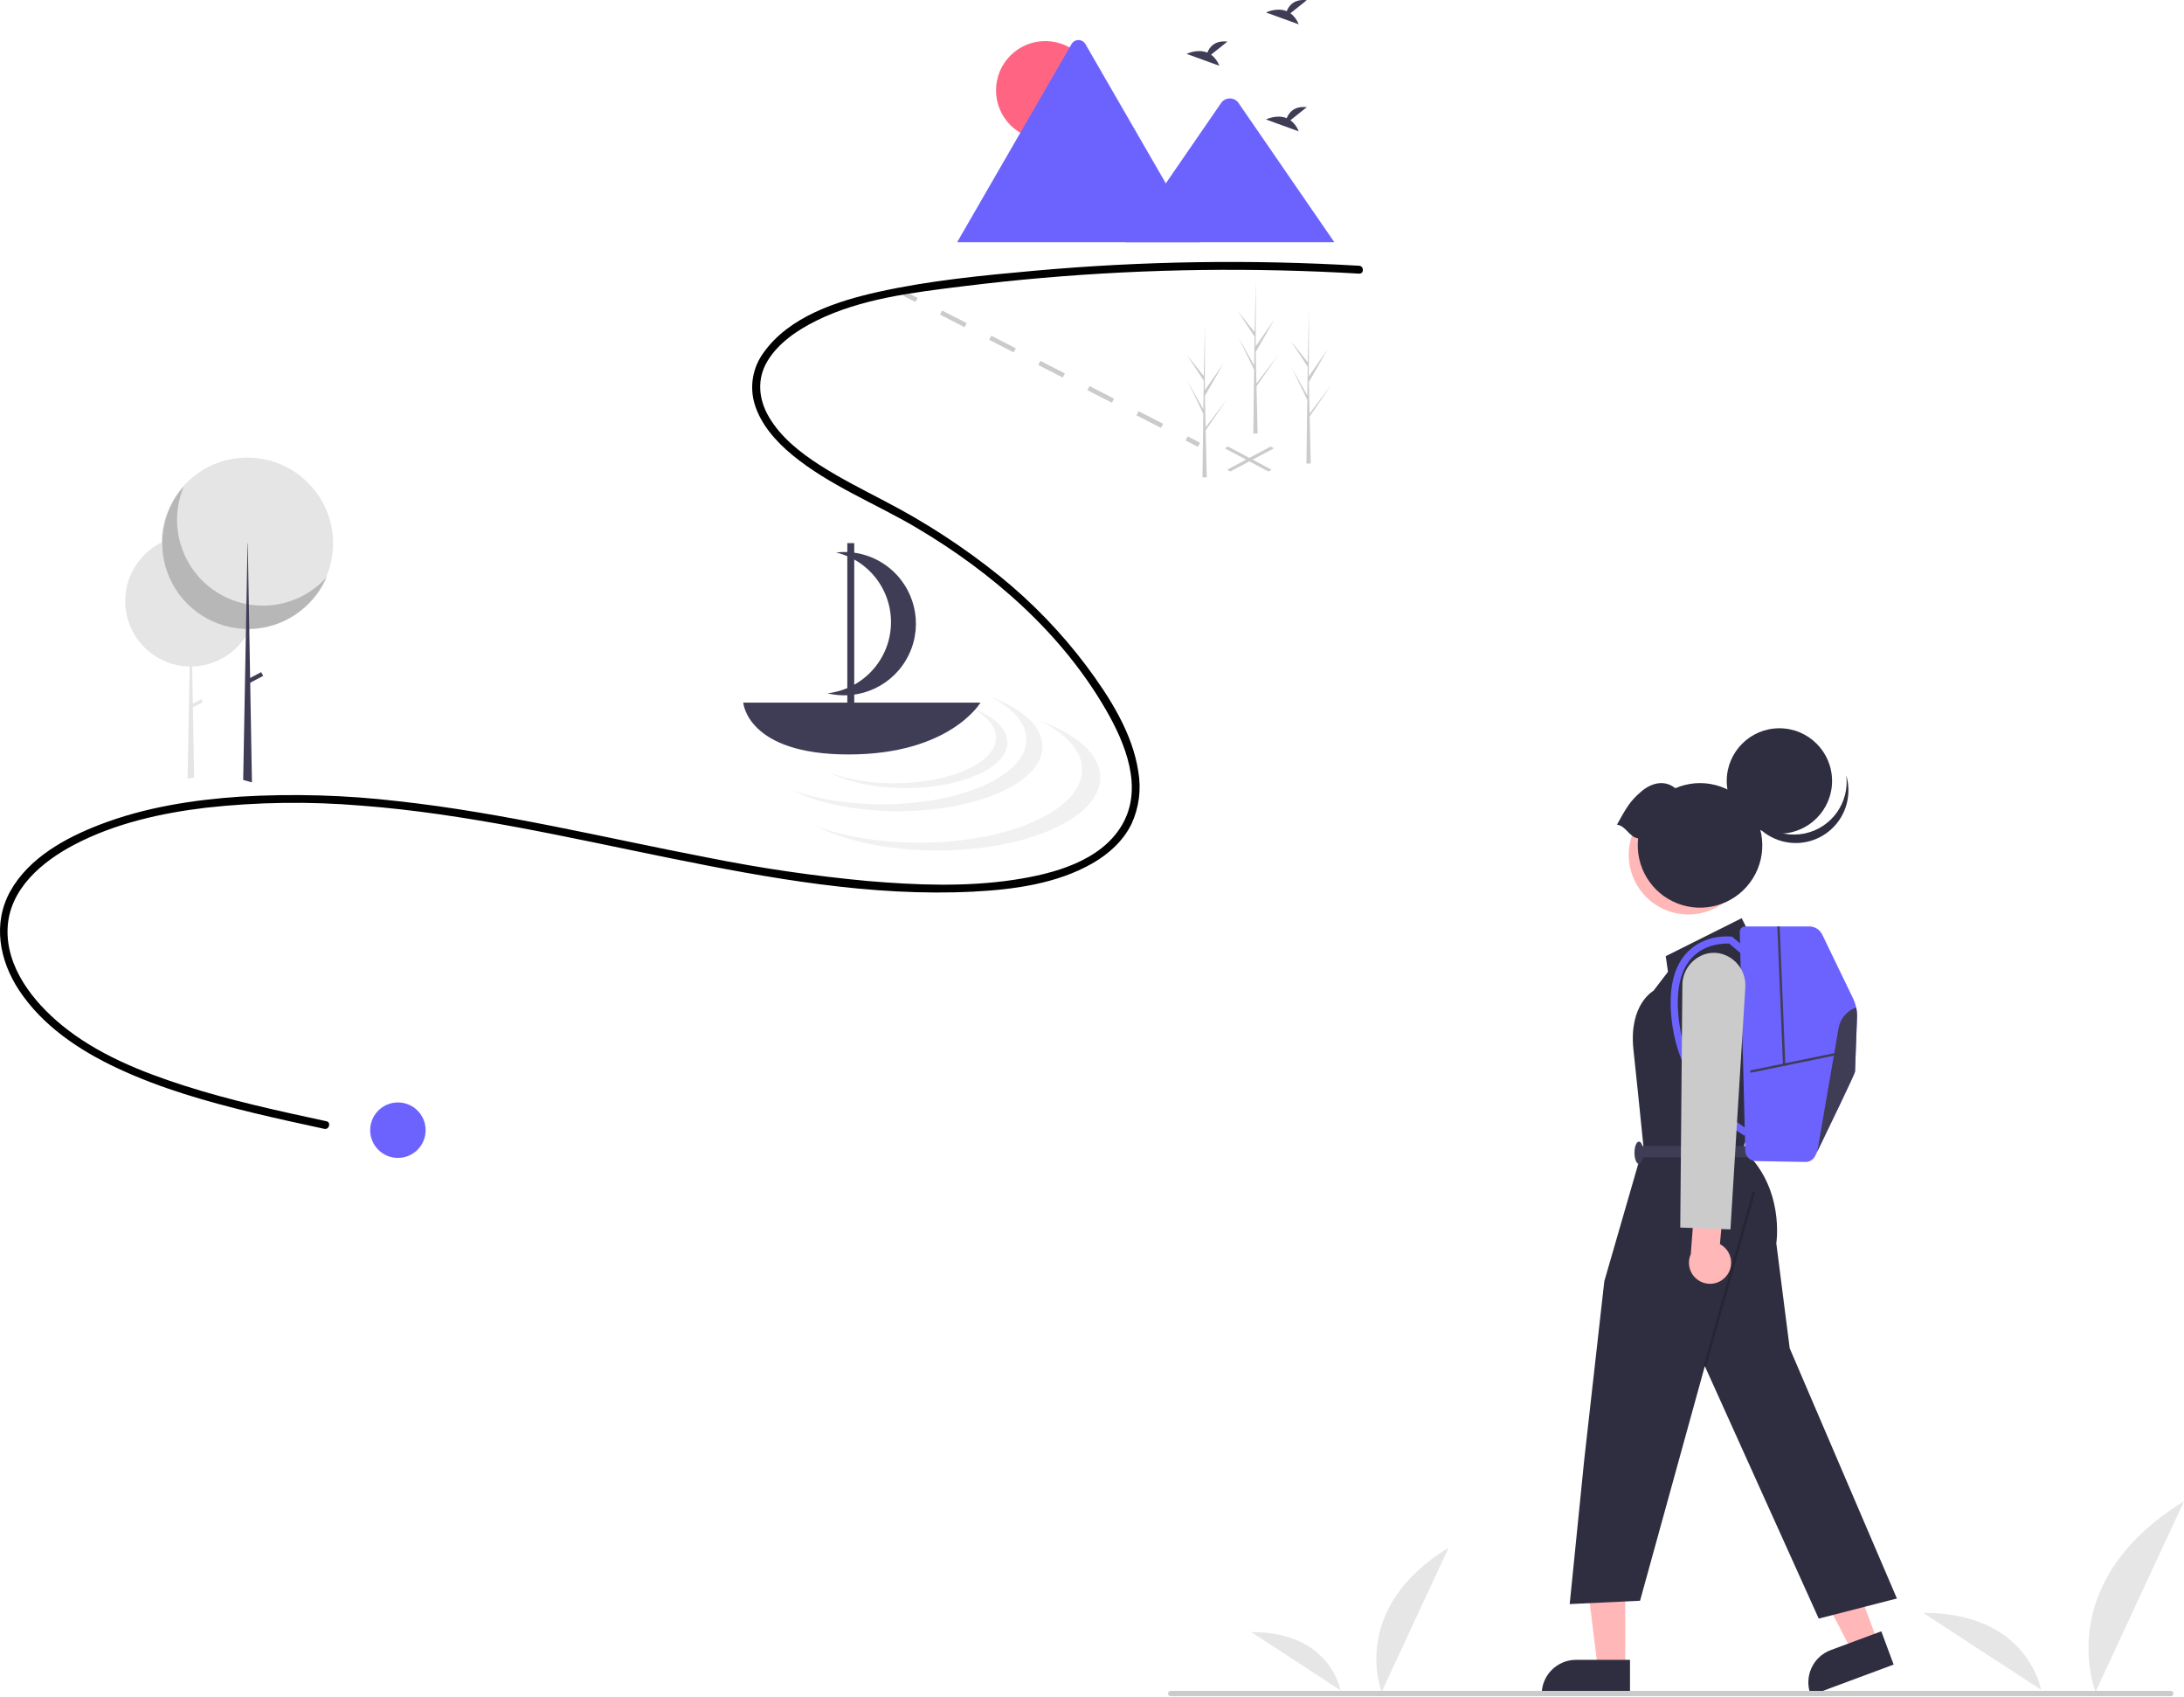
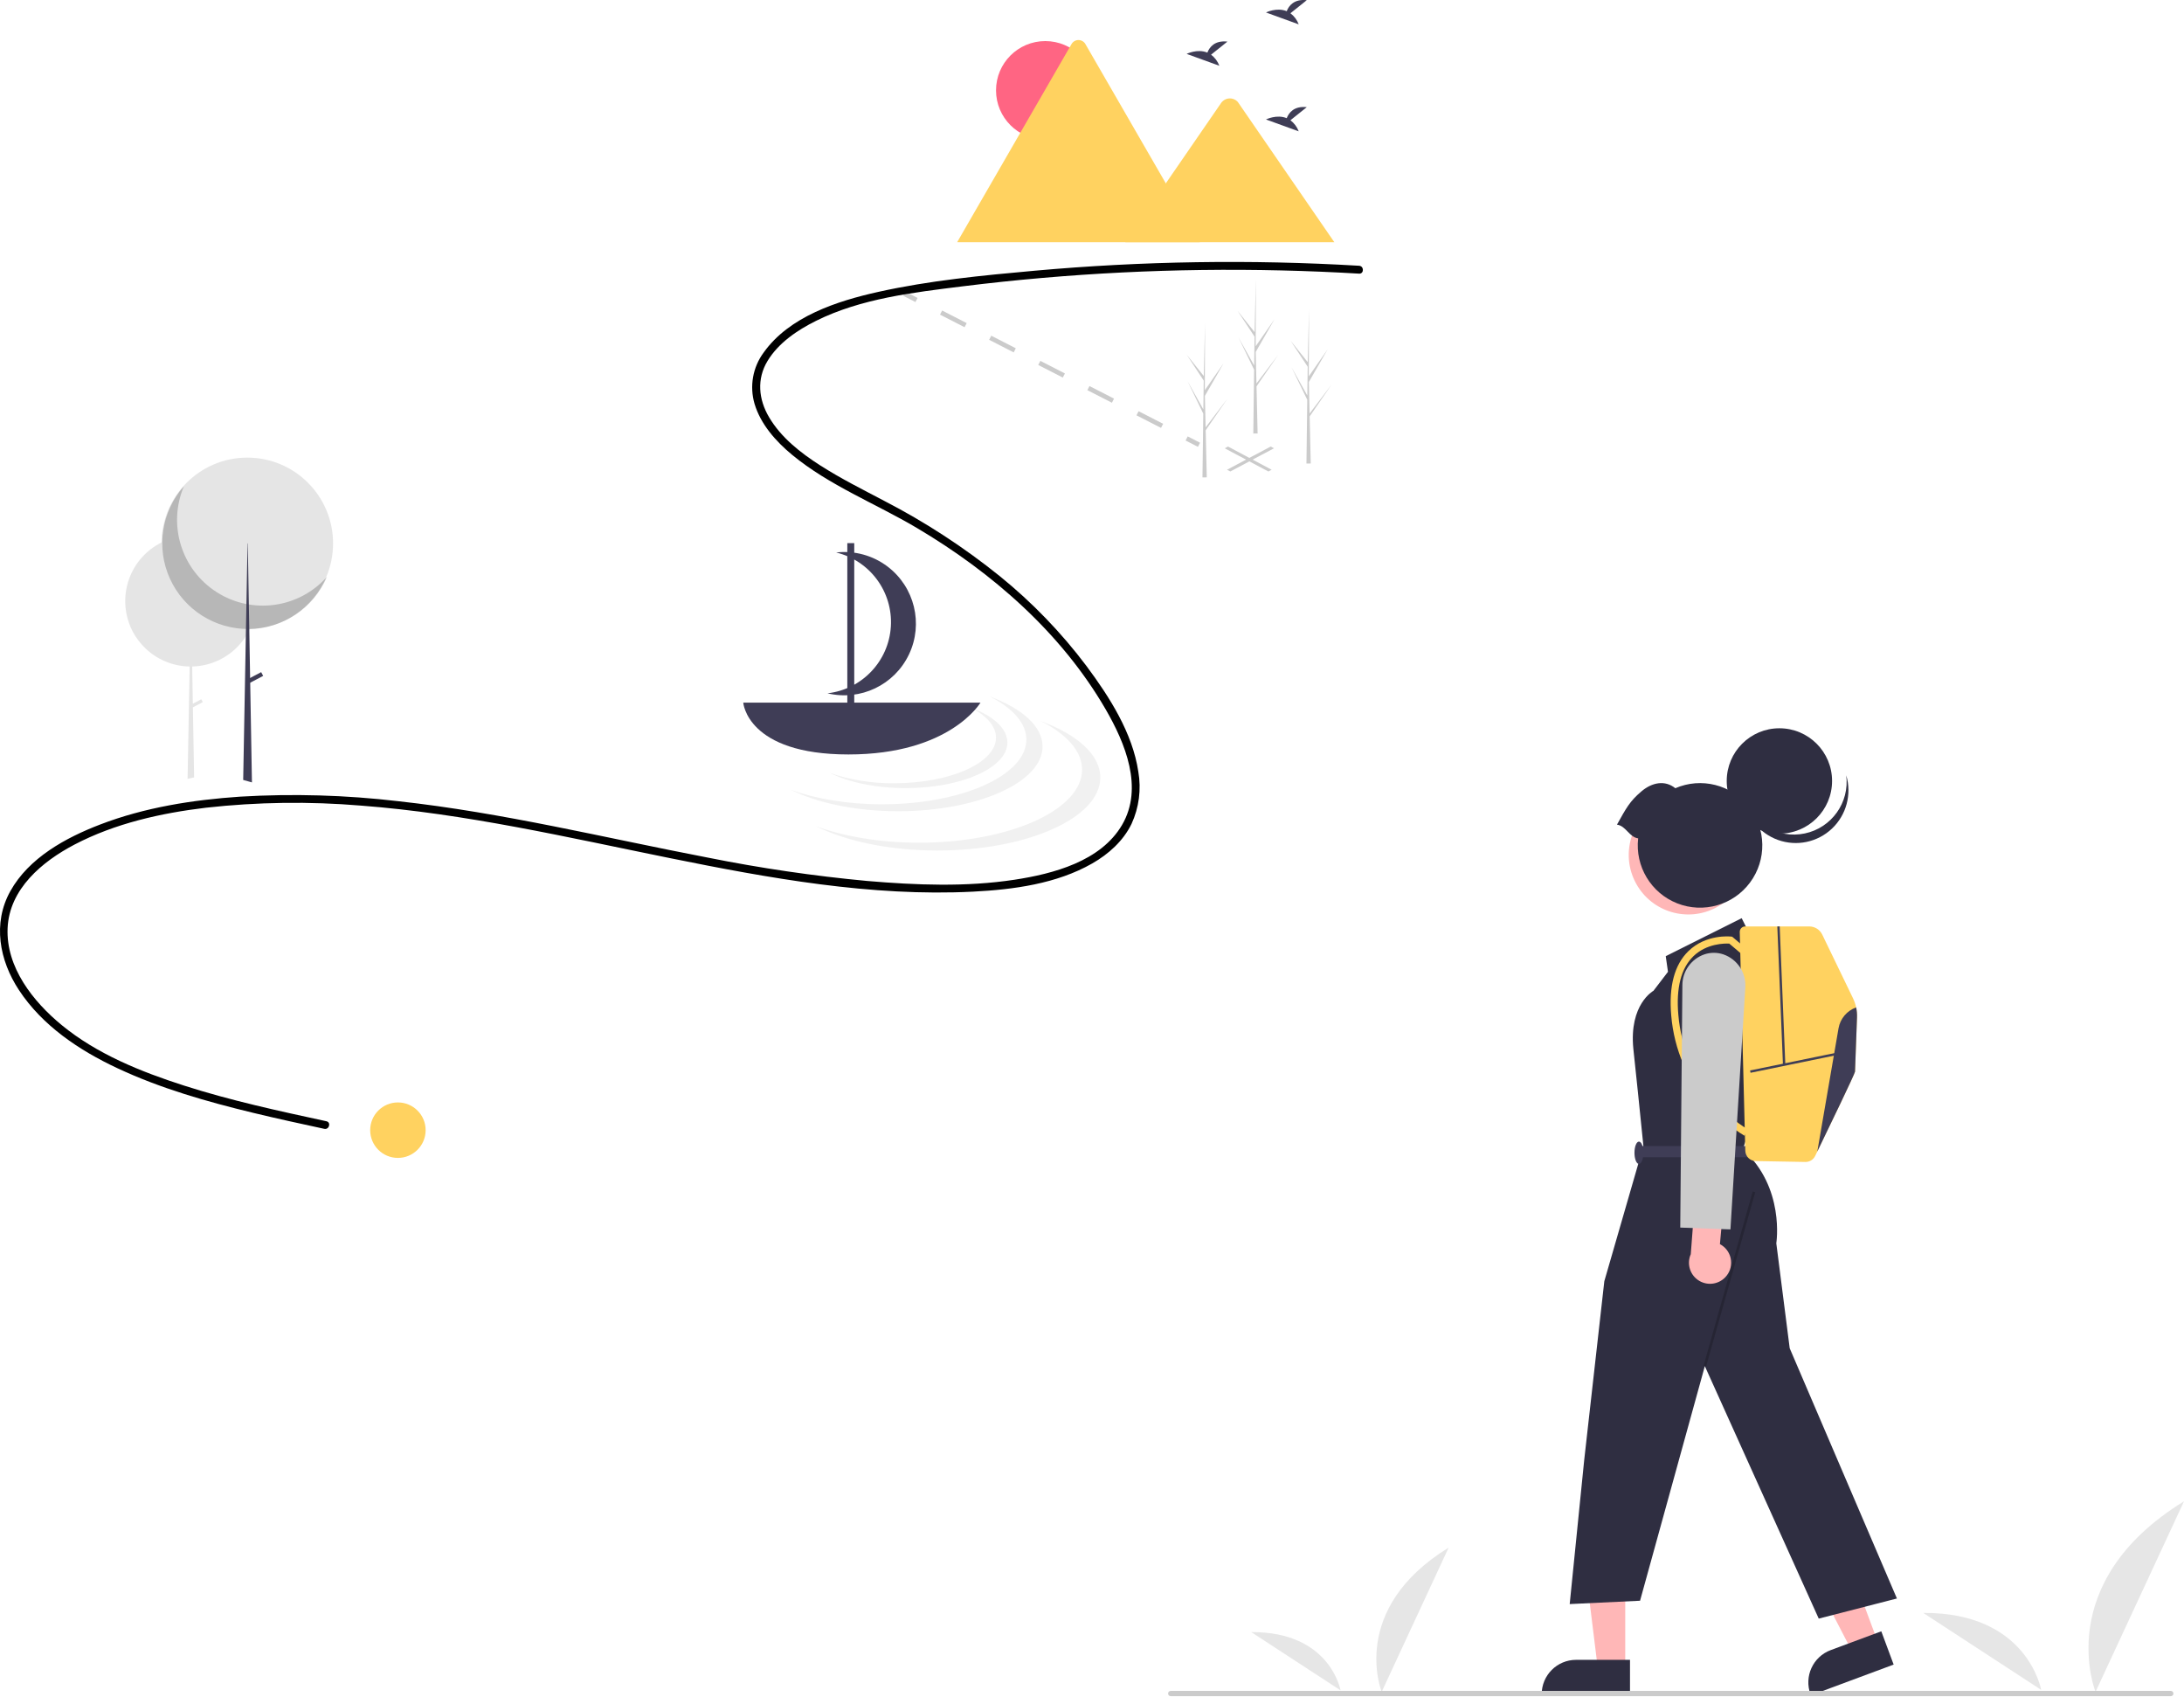
<svg xmlns="http://www.w3.org/2000/svg" data-name="Layer 1" width="832.028" height="646" viewBox="0 0 832.028 646">
  <path id="efdf5e1f-6b90-40c1-9274-afa2b16f39be-2655" data-name="Path 482" d="M710.363,771.357s-12.753-31.391,25.505-54.934Z" transform="translate(-183.9858 -127)" fill="#e6e6e6" />
  <path id="af7fe47f-56e6-4bb6-aa0f-d6efaf86a160-2656" data-name="Path 483" d="M694.68,770.786s-3.89-22.374-34-22.182Z" transform="translate(-183.9858 -127)" fill="#e6e6e6" />
  <path id="a08d42bc-6ae2-46d7-9736-aba59e52cc48-2657" data-name="Path 482" d="M982.319,771.357s-16.848-41.472,33.696-72.575Z" transform="translate(-183.9858 -127)" fill="#e6e6e6" />
  <path id="bafd7749-4c33-42a1-9524-e744b9f16454-2658" data-name="Path 483" d="M961.598,770.602s-5.139-29.559-44.919-29.305" transform="translate(-183.9858 -127)" fill="#e6e6e6" />
  <polygon points="483.215 179.569 466.576 170.731 467.821 170.069 484.46 178.908 483.215 179.569" fill="#cbcbcb" />
  <polygon points="468.701 179.569 467.457 178.908 484.095 170.069 485.34 170.731 468.701 179.569" fill="#cbcbcb" />
  <rect x="529.915" y="237.409" width="1.761" height="5.282" transform="translate(-108.8912 475.9609) rotate(-62.86776)" fill="#cbcbcb" />
  <path d="M626.3,289.978l-9.356-4.794.803-1.567,9.356,4.794Zm-18.711-9.588-9.356-4.794.803-1.567,9.356,4.794Zm-18.711-9.588-9.356-4.794.803-1.567,9.356,4.794Zm-18.711-9.588-9.356-4.794.803-1.567,9.356,4.794Zm-18.711-9.588-9.356-4.794.803-1.567,9.356,4.794Z" transform="translate(-183.9858 -127)" fill="#cbcbcb" />
  <rect x="637.527" y="292.552" width="1.761" height="5.282" transform="translate(-99.43051 601.7263) rotate(-62.86776)" fill="#cbcbcb" />
  <path d="M281.557,355.92q0,.825-.053,1.636a24.782,24.782,0,0,1-2.322,8.997c-.01.024-.022.047-.033.069-.062.131-.126.262-.191.391a24.488,24.488,0,0,1-1.319,2.327,24.903,24.903,0,0,1-20.438,11.502l.247,14.177,3.215-1.693.574,1.091-3.765,1.982.46,26.33.005.352-2.486.553.005-.353.783-42.438a24.854,24.854,0,0,1-17.584-7.651c-.157-.162-.312-.329-.464-.495l-.017-.019a24.956,24.956,0,0,1-4.541-7.027c.024.028.05.053.074.081a24.934,24.934,0,0,1,11.822-32.13c.086-.043.174-.084.26-.128a24.953,24.953,0,0,1,32.328,9.814c.152.255.298.515.44.777A24.798,24.798,0,0,1,281.557,355.92Z" transform="translate(-183.9858 -127)" fill="#e5e5e5" />
  <circle cx="94.215" cy="206.962" r="32.674" fill="#e5e5e5" />
  <path d="M254.076,312.138a32.677,32.677,0,0,0,54.445,34.581,32.677,32.677,0,1,1-54.445-34.581Z" transform="translate(-183.9858 -127)" opacity="0.2" style="isolation:isolate" />
  <polygon points="95.983 297.986 92.646 297.05 92.653 296.691 93.653 242.341 93.703 239.631 93.704 239.552 93.879 230.056 94.132 216.293 94.132 216.291 94.304 206.962 94.396 206.962 94.572 217.069 94.801 230.224 94.965 239.558 94.965 239.627 94.972 240.012 94.972 240.014 95.289 258.209 95.322 260.017 95.977 297.624 95.983 297.986" fill="#3f3d56" />
  <rect x="278.112" y="384.319" width="6.104" height="1.616" transform="translate(-331.0276 48.32681) rotate(-27.76587)" fill="#3f3d56" />
  <path d="M701.755,228.216a832.274,832.274,0,0,0-123.751,1.902c-19.832,1.793-39.979,3.729-59.444,8.055-15.679,3.484-33.875,9.374-43.644,23.09a22.291,22.291,0,0,0-3.48,19.514c2.329,7.819,8.124,14.328,14.294,19.426,14.203,11.733,31.825,18.561,47.565,27.882,28.74,17.02,55.043,39.96,71.926,69.101,7.429,12.823,14.496,29.874,6.224,44.004-8.104,13.843-26.196,18.612-40.95,20.861-18.493,2.819-37.541,2.054-56.111.476a584.648,584.648,0,0,1-60.651-8.883c-39.275-7.541-78.192-17.135-118.013-21.497a341.781,341.781,0,0,0-60.17-1.74c-18.124,1.223-36.404,4.089-53.43,10.625-13.12,5.036-27.106,12.655-34.193,25.362-6.832,12.249-4.167,26.374,3.272,37.675,8.95,13.598,22.907,22.915,37.418,29.726,16.522,7.754,34.193,12.78,51.887,17.055,8.974,2.168,17.996,4.128,27.02,6.077,1.882.407,2.687-2.485.798-2.893-18.196-3.932-36.445-7.877-54.189-13.568-16.42-5.267-33.225-12.014-46.672-23.074-10.879-8.948-21.222-22.017-20.58-36.876.647-14.979,13.215-25.438,25.534-31.876,15.395-8.045,32.885-11.964,50.024-14.012a303.937,303.937,0,0,1,59.09-.804c39.727,3.023,78.566,12.072,117.516,19.966,37.84,7.668,76.86,14.769,115.639,12.802,15.37-.78,31.839-2.982,45.41-10.74,6.214-3.552,11.816-8.562,14.974-15.081a33.774,33.774,0,0,0,2.581-19.845c-2.201-14.77-10.973-28.466-19.726-40.23a194.417,194.417,0,0,0-33.14-34.328,261.405,261.405,0,0,0-43.849-28.565c-8.238-4.337-16.593-8.508-24.445-13.532-7.528-4.817-14.953-10.613-19.55-18.432-3.976-6.763-4.705-14.482-.564-21.342,4.189-6.938,11.405-11.777,18.522-15.313,17.146-8.519,37.08-10.8,55.839-13.136a825.914,825.914,0,0,1,121.451-6.055q14.794.348,29.569,1.225c1.929.113,1.922-2.887,0-3Z" transform="translate(-183.9858 -127)" />
  <path d="M675.593,132.052l6.229-4.982c-4.839-.534-6.828,2.105-7.642,4.194-3.781-1.57-7.896.488-7.896.488l12.464,4.525A9.432,9.432,0,0,0,675.593,132.052Z" transform="translate(-183.9858 -127)" fill="#3f3d56" />
  <path d="M645.361,147.825l6.229-4.982c-4.839-.534-6.828,2.105-7.642,4.194-3.781-1.57-7.896.488-7.896.488l12.464,4.525A9.432,9.432,0,0,0,645.361,147.825Z" transform="translate(-183.9858 -127)" fill="#3f3d56" />
  <path d="M675.593,172.8l6.229-4.982c-4.839-.534-6.828,2.105-7.642,4.194-3.781-1.57-7.896.488-7.896.488l12.464,4.525A9.432,9.432,0,0,0,675.593,172.8Z" transform="translate(-183.9858 -127)" fill="#3f3d56" />
  <g id="e2dfab6d-8627-4cc0-b13e-69de57259a01" data-name="Group 27">
    <circle id="bedd3b2f-f695-46eb-9812-80ad4d1341b6" data-name="Ellipse 7" cx="398.219" cy="34.413" r="18.768" fill="#ff6583" />
-     <path id="efdddea5-7f44-48b8-bec9-83339a7f085f-2659" data-name="Path 63" d="M641.059,219.247H548.986a1.885,1.885,0,0,1-.344-.027L592.189,143.796a3.048,3.048,0,0,1,5.307,0l29.224,50.614,1.4,2.422Z" transform="translate(-183.9858 -127)" fill="#6c63ff" />
-     <path id="f8d22fd6-a75d-4da9-80c1-fba8d7f50740-2660" data-name="Path 65" d="M692.321,219.248H612.687l15.431-22.414,1.11-1.615,20.108-29.21a4.069,4.069,0,0,1,6.044-.361,3.638,3.638,0,0,1,.29.361Z" transform="translate(-183.9858 -127)" fill="#6c63ff" />
+     <path id="efdddea5-7f44-48b8-bec9-83339a7f085f-2659" data-name="Path 63" d="M641.059,219.247H548.986a1.885,1.885,0,0,1-.344-.027L592.189,143.796a3.048,3.048,0,0,1,5.307,0l29.224,50.614,1.4,2.422Z" transform="translate(-183.9858 -127)" fill="#ffd260" />
+     <path id="f8d22fd6-a75d-4da9-80c1-fba8d7f50740-2660" data-name="Path 65" d="M692.321,219.248H612.687l15.431-22.414,1.11-1.615,20.108-29.21a4.069,4.069,0,0,1,6.044-.361,3.638,3.638,0,0,1,.29.361Z" transform="translate(-183.9858 -127)" fill="#ffd260" />
  </g>
  <path d="M560.96,392.235c8.727,4.362,14.04,10.123,14.04,16.442,0,13.612-24.631,24.647-55.015,24.647-13.21,0-25.329-2.088-34.813-5.564,10.073,5.035,24.695,8.205,40.975,8.205,30.384,0,55.015-11.035,55.015-24.647C581.163,403.623,573.29,396.755,560.96,392.235Z" transform="translate(-183.9858 -127)" fill="#f1f1f1" />
  <path d="M580.373,401.585c9.848,4.922,15.843,11.423,15.843,18.553,0,15.36-27.793,27.811-62.078,27.811-14.906,0-28.581-2.356-39.282-6.278,11.366,5.681,27.865,9.258,46.235,9.258,34.284,0,62.078-12.451,62.078-27.811C603.169,414.436,594.285,406.685,580.373,401.585Z" transform="translate(-183.9858 -127)" fill="#f1f1f1" />
  <path d="M553.531,396.353c6.149,3.073,9.892,7.132,9.892,11.584,0,9.59-17.353,17.364-38.759,17.364a72.801,72.801,0,0,1-24.527-3.92c7.097,3.547,17.398,5.781,28.868,5.781,21.406,0,38.76-7.774,38.76-17.364C567.764,404.377,562.218,399.538,553.531,396.353Z" transform="translate(-183.9858 -127)" fill="#f1f1f1" />
  <path d="M467.141,394.593s1.351,19.749,40.082,19.749,50.294-19.749,50.294-19.749Z" transform="translate(-183.9858 -127)" fill="#3f3d56" />
  <path d="M522.115,342.777a27.187,27.187,0,0,0-19.584-5.357A27.282,27.282,0,0,1,499.227,391.05a27.288,27.288,0,0,0,22.888-48.272Z" transform="translate(-183.9858 -127)" fill="#3f3d56" />
  <rect x="322.796" y="206.856" width="2.641" height="62.858" fill="#3f3d56" />
  <path d="M682.969,287.153l-.014-.024-.036-1.535,8.273-12.011-8.263,10.862-.03.325-.283-12.277,7.146-12.453-7.166,10.296.075-25.435-0-.085-.002.083-.474,20.046-6.512-8.143,6.491,9.87-.142,10.982-5.993-10.718,5.971,12.332-.08,6.106-.219,16.917-.016,1.264q.828.006,1.639-.028l-.375-16.249Z" transform="translate(-183.9858 -127)" fill="#cbcbcb" />
  <path d="M643.359,292.434l-.014-.024-.036-1.535,8.273-12.011-8.263,10.862-.03.325-.283-12.277,7.146-12.453L642.986,275.616l.075-25.435-0-.085-.002.083-.474,20.046-6.512-8.143,6.491,9.87-.142,10.982-5.993-10.718,5.971,12.332-.08,6.106-.219,16.917-.016,1.264q.828.006,1.639-.028l-.375-16.249Z" transform="translate(-183.9858 -127)" fill="#cbcbcb" />
  <path d="M662.724,275.71l-.014-.024-.036-1.535,8.273-12.011-8.263,10.862-.03.325-.283-12.277,7.146-12.453-7.166,10.296.075-25.435-0-.085-.002.083-.474,20.046-6.512-8.143,6.491,9.87-.142,10.982-5.993-10.718,5.971,12.332-.08,6.106-.219,16.917-.016,1.264q.828.006,1.639-.028l-.375-16.249Z" transform="translate(-183.9858 -127)" fill="#cbcbcb" />
-   <circle cx="151.59" cy="430.437" r="10.563" fill="#6c63ff" />
+   <circle cx="151.59" cy="430.437" r="10.563" fill="#ffd260" />
  <polygon points="715.399 625.419 705.62 629.052 686.952 593.062 701.385 587.7 715.399 625.419" fill="#ffb7b7" />
  <path d="M905.401,760.971,873.869,772.686l-.148-.399a13.093,13.093,0,0,1,7.713-16.833l.001-0,19.258-7.155Z" transform="translate(-183.9858 -127)" fill="#2f2e41" />
  <polygon points="619.162 635.574 608.73 635.573 603.767 595.335 619.164 595.336 619.162 635.574" fill="#ffb7b7" />
  <path d="M804.958,772.686l-33.638-.001v-.425A13.093,13.093,0,0,1,784.413,759.167h.001l20.545.001Z" transform="translate(-183.9858 -127)" fill="#2f2e41" />
  <path d="M850.91,483.505l-3.404-6.807-28.931,14.466.851,5.956-5.531,7.233s-9.36,5.106-7.658,22.124l1.702,16.168,2.127,20.848L795.174,614.972l-7.658,68.074-5.531,54.884,26.804-1.276L833.466,647.307l43.397,96.154,29.782-7.658-40.844-95.303-5.106-39.993s3.404-21.273-12.764-35.739l2.553-7.658v-9.437l8.509-45.022Z" transform="translate(-183.9858 -127)" fill="#2f2e41" />
  <rect x="808.345" y="613.621" width="68.961" height="1" transform="translate(-161.0144 1131.589) rotate(-74.24881)" opacity="0.2" />
  <rect x="624.378" y="436.491" width="41.695" height="4.255" fill="#3f3d56" />
  <ellipse cx="624.378" cy="439.044" rx="1.702" ry="4.255" fill="#3f3d56" />
  <circle cx="827.167" cy="452.598" r="22.682" transform="translate(-299.7132 325.2228) rotate(-28.66322)" fill="#ffb7b7" />
  <circle cx="677.889" cy="297.435" r="20.066" fill="#2f2e41" />
  <path d="M887.339,422.285a20.067,20.067,0,1,1-39.143,8.229,20.067,20.067,0,0,0,39.143-8.229Z" transform="translate(-183.9858 -127)" fill="#2f2e41" />
  <path d="M808.067,446.3A23.724,23.724,0,1,0,822.224,427.201c-3.963-3.196-8.876-2.205-12.87,1.167-4.517,3.814-5.857,6.433-9.36,12.705C803.439,441.556,804.622,445.817,808.067,446.3Z" transform="translate(-183.9858 -127)" fill="#2f2e41" />
-   <path d="M891.441,514.511c-.254,6.722-.757,19.953-.757,20.628,0,.712-10.031,21.48-14.364,30.419v.005c-.308.63-.585,1.201-.83,1.704a4.029,4.029,0,0,1-3.703,2.275l-18.937-.34a4.036,4.036,0,0,1-3.966-3.934l-2.112-83.315a2.06,2.06,0,0,1,2.058-2.112h24.422a5.491,5.491,0,0,1,4.941,3.1l11.721,24.25a15.499,15.499,0,0,1,1.528,7.32Z" transform="translate(-183.9858 -127)" fill="#6c63ff" />
-   <path d="M848.555,559.551a54.232,54.232,0,0,1-12.939-10.935,60.008,60.008,0,0,1-14.955-34.888c-.963-11.072,1.234-19.303,6.53-24.463,6.732-6.559,15.894-5.606,16.281-5.562l.41.046,6.208,5.253-1.757,2.076-5.554-4.7c-1.7-.085-8.641-.103-13.712,4.856-4.667,4.565-6.584,12.054-5.696,22.258a57.308,57.308,0,0,0,14.208,33.237,52.657,52.657,0,0,0,12.29,10.44Z" transform="translate(-183.9858 -127)" fill="#6c63ff" />
+   <path d="M891.441,514.511c-.254,6.722-.757,19.953-.757,20.628,0,.712-10.031,21.48-14.364,30.419v.005c-.308.63-.585,1.201-.83,1.704a4.029,4.029,0,0,1-3.703,2.275l-18.937-.34a4.036,4.036,0,0,1-3.966-3.934l-2.112-83.315a2.06,2.06,0,0,1,2.058-2.112h24.422a5.491,5.491,0,0,1,4.941,3.1l11.721,24.25a15.499,15.499,0,0,1,1.528,7.32Z" transform="translate(-183.9858 -127)" fill="#ffd260" />
+   <path d="M848.555,559.551a54.232,54.232,0,0,1-12.939-10.935,60.008,60.008,0,0,1-14.955-34.888c-.963-11.072,1.234-19.303,6.53-24.463,6.732-6.559,15.894-5.606,16.281-5.562l.41.046,6.208,5.253-1.757,2.076-5.554-4.7c-1.7-.085-8.641-.103-13.712,4.856-4.667,4.565-6.584,12.054-5.696,22.258a57.308,57.308,0,0,0,14.208,33.237,52.657,52.657,0,0,0,12.29,10.44Z" transform="translate(-183.9858 -127)" fill="#ffd260" />
  <rect x="850.451" y="531.287" width="33.78" height="0.906" transform="translate(-273.2295 58.36779) rotate(-11.60623)" fill="#3f3d56" />
  <rect x="862.154" y="479.819" width="0.907" height="52.695" transform="translate(-203.912 -91.39759) rotate(-2.33745)" fill="#3f3d56" />
  <path d="M891.441,514.511c-.254,6.722-.757,19.953-.757,20.628,0,.712-10.031,21.48-14.364,30.419l8.077-46.899a10.338,10.338,0,0,1,6.713-7.973A15.215,15.215,0,0,1,891.441,514.511Z" transform="translate(-183.9858 -127)" fill="#3f3d56" />
  <path d="M841.815,612.8a7.979,7.979,0,0,0-2.595-11.957l1.642-18.16-10.792-3.689-1.958,25.677a8.022,8.022,0,0,0,13.704,8.128Z" transform="translate(-183.9858 -127)" fill="#ffb7b7" />
  <path d="M843.225,595.228l-19.123-.693.809-92.222a12.449,12.449,0,0,1,8.433-11.848,11.309,11.309,0,0,1,7.113-.006,12.45,12.45,0,0,1,8.422,12.742Z" transform="translate(-183.9858 -127)" fill="#cbcbcb" />
  <path d="M1010.987,773h-381a1,1,0,0,1,0-2h381a1,1,0,0,1,0,2Z" transform="translate(-183.9858 -127)" fill="#cbcbcb" />
</svg>
